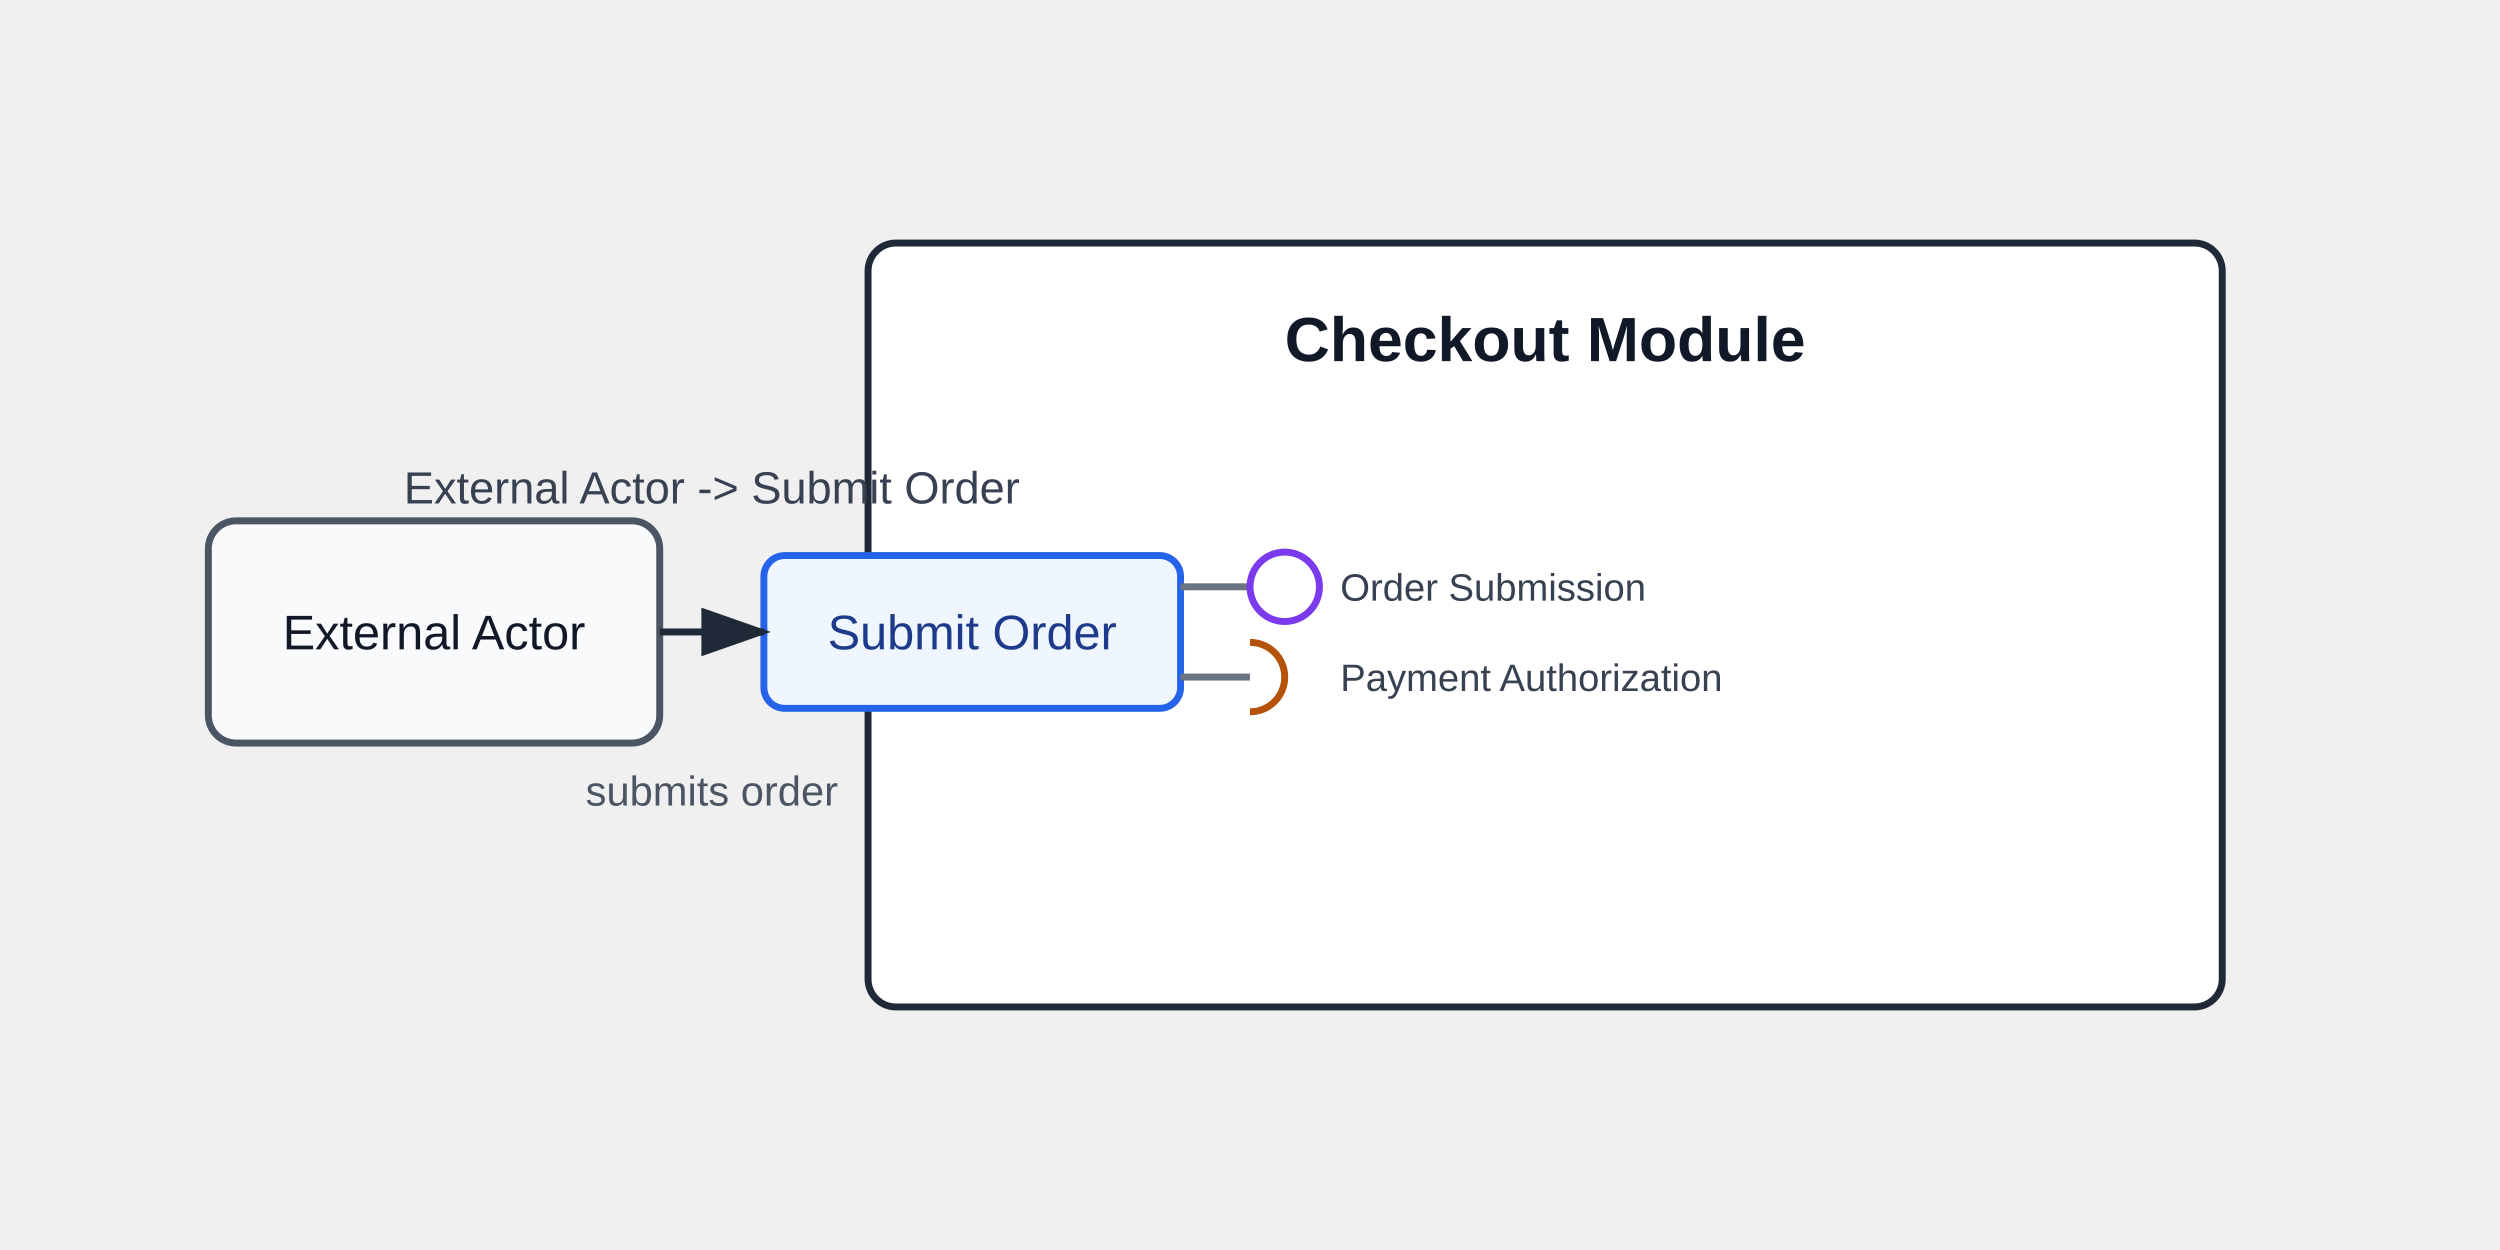
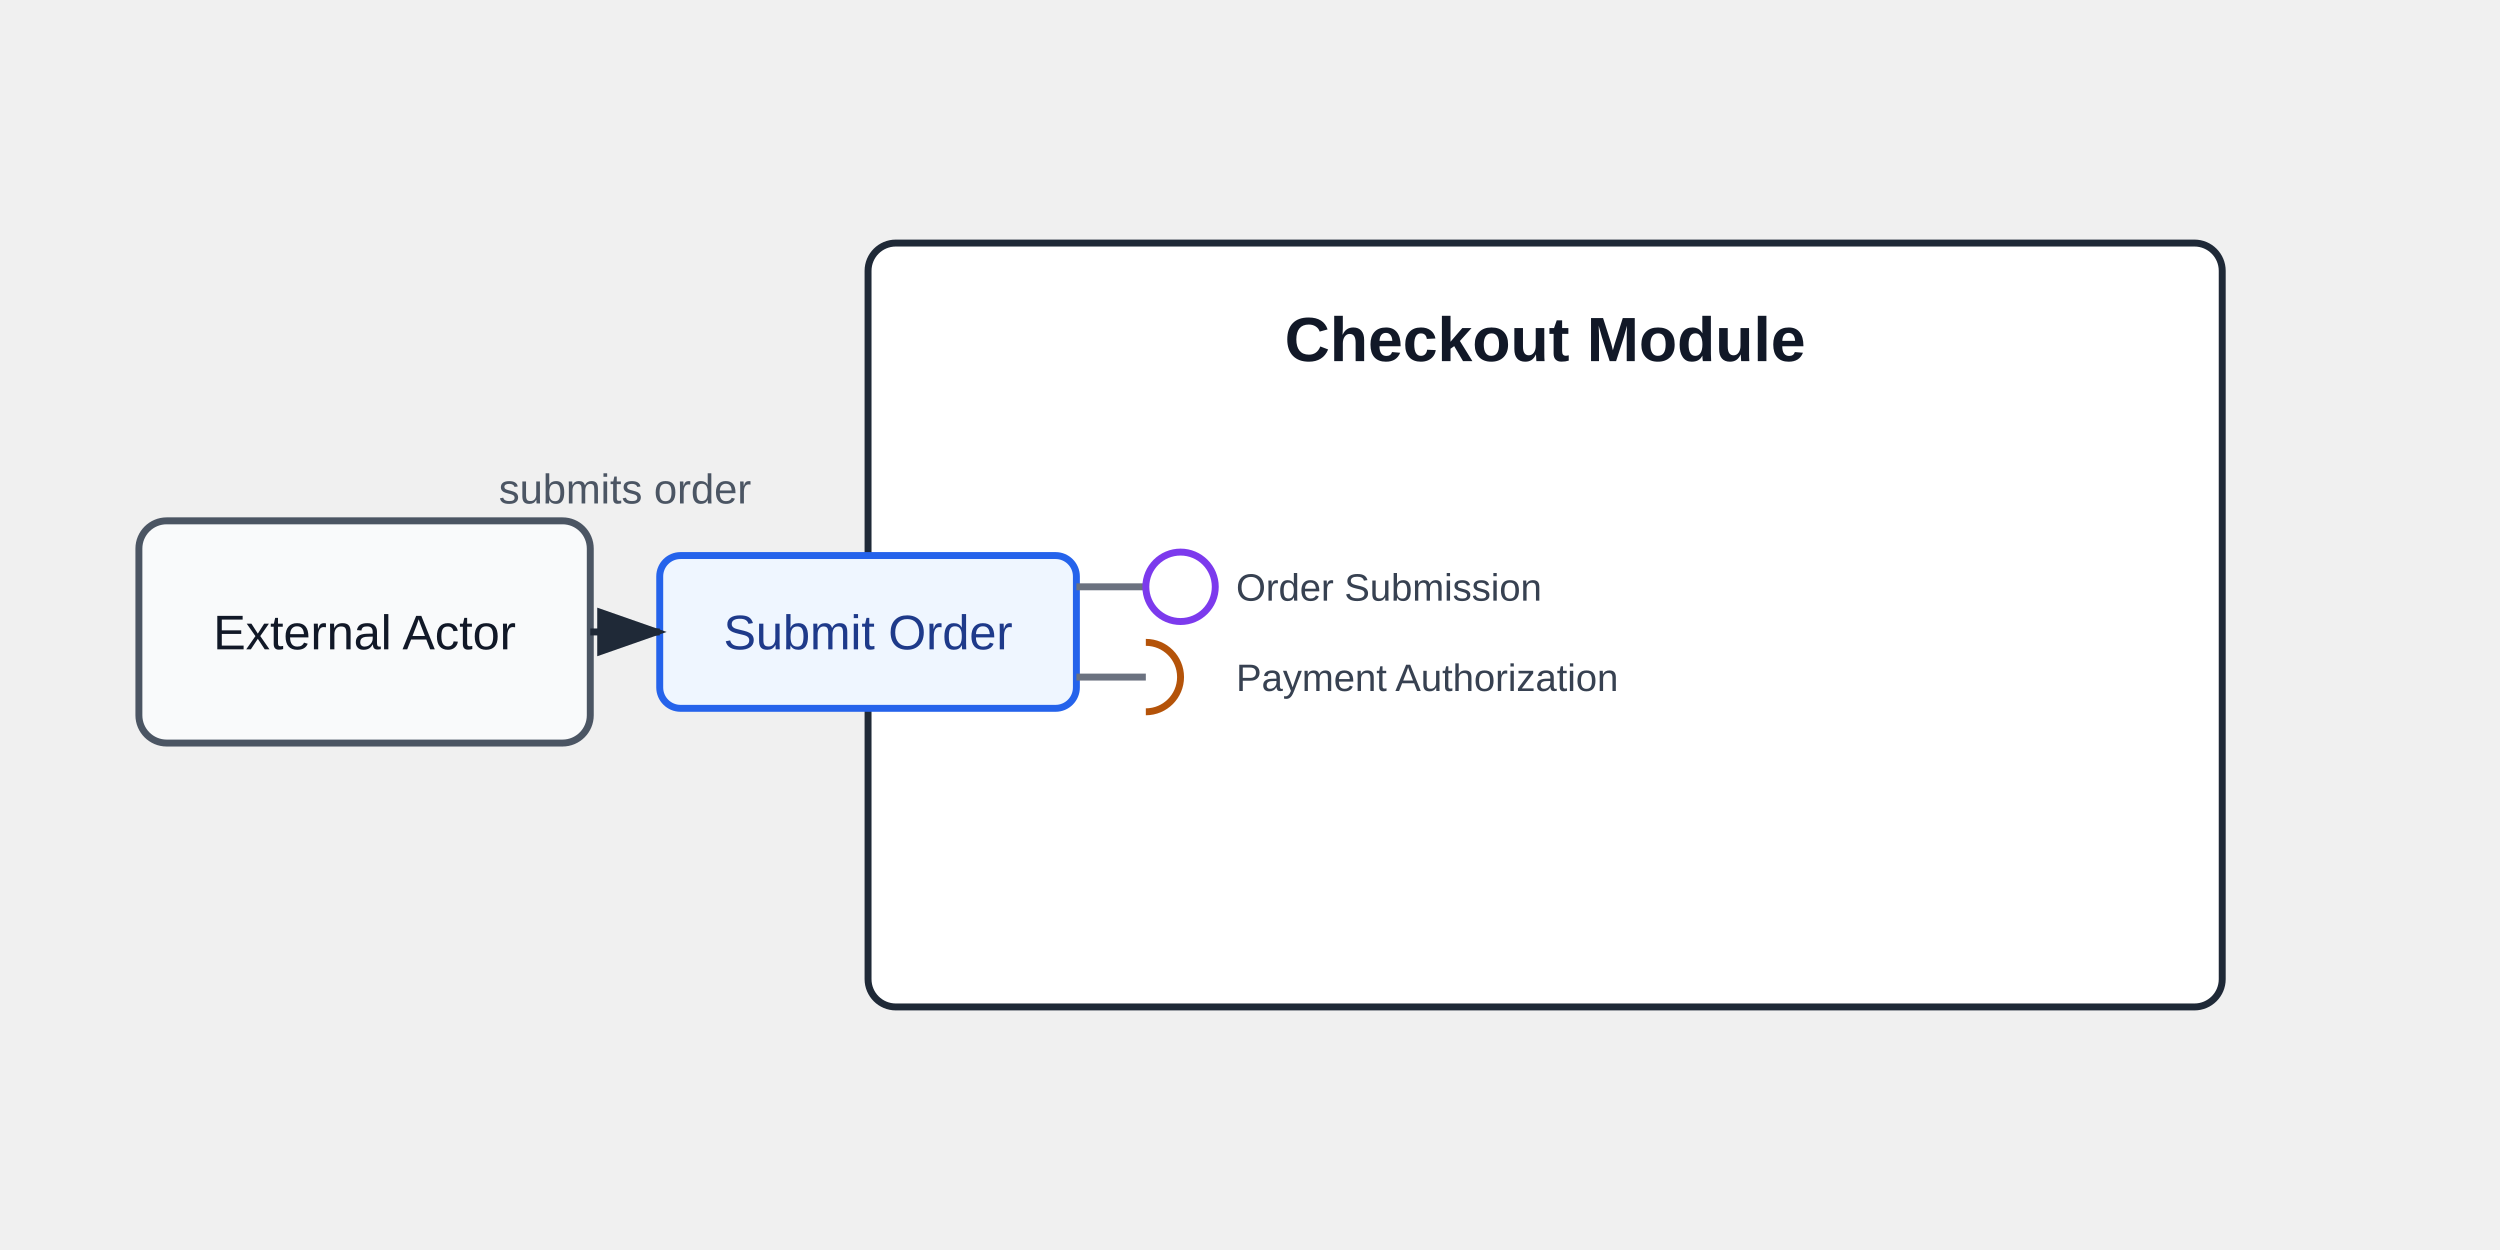
<svg xmlns="http://www.w3.org/2000/svg" width="720" height="360" viewBox="0 0 720 360" role="img" aria-labelledby="title desc">
  <defs>
    <marker id="arrowhead" markerWidth="10" markerHeight="7" refX="9" refY="3.5" orient="auto">
      <polygon points="0 0, 10 3.5, 0 7" fill="#1f2937" />
    </marker>
  </defs>
  <rect x="250" y="70" width="390" height="220" rx="8" fill="#ffffff" stroke="#1f2937" stroke-width="2" />
  <text x="445" y="104" text-anchor="middle" font-family="Arial, sans-serif" font-size="18" font-weight="700" fill="#111827">Checkout Module</text>
-   <rect x="220" y="160" width="120" height="44" rx="6" fill="#eff6ff" stroke="#2563eb" stroke-width="2" />
-   <text x="280" y="187" text-anchor="middle" font-family="Arial, sans-serif" font-size="14" fill="#1e3a8a">Submit Order</text>
-   <line x1="340" y1="169" x2="360" y2="169" stroke="#6b7280" stroke-width="2" />
-   <circle data-interface-role="provided" data-owner="checkout_module" data-port="submit_order" data-interface="order_submission" cx="370" cy="169" r="10" fill="#ffffff" stroke="#7c3aed" stroke-width="2" />
-   <text x="386" y="173" text-anchor="start" font-family="Arial, sans-serif" font-size="11" fill="#374151">Order Submission</text>
-   <line x1="340" y1="195" x2="360" y2="195" stroke="#6b7280" stroke-width="2" />
-   <path data-interface-role="required" data-owner="checkout_module" data-port="submit_order" data-interface="payment_authorization" d="M 360 185 A 10 10 0 0 1 360 205" fill="none" stroke="#b45309" stroke-width="2" />
-   <text x="386" y="199" text-anchor="start" font-family="Arial, sans-serif" font-size="11" fill="#374151">Payment Authorization</text>
-   <rect x="60" y="150" width="130" height="64" rx="8" fill="#f9fafb" stroke="#4b5563" stroke-width="2" />
-   <text x="125" y="187" text-anchor="middle" font-family="Arial, sans-serif" font-size="14" fill="#111827">External Actor</text>
-   <line x1="190" y1="182" x2="220" y2="182" stroke="#1f2937" stroke-width="2" marker-end="url(#arrowhead)" />
-   <text x="205" y="145" text-anchor="middle" font-family="Arial, sans-serif" font-size="13" fill="#374151">External Actor -&gt; Submit Order</text>
-   <text x="205" y="232" text-anchor="middle" font-family="Arial, sans-serif" font-size="12" fill="#4b5563">submits order</text>
+   <rect x="190" y="160" width="120" height="44" rx="6" fill="#eff6ff" stroke="#2563eb" stroke-width="2" />
+   <text x="250" y="187" text-anchor="middle" font-family="Arial, sans-serif" font-size="14" fill="#1e3a8a">Submit Order</text>
+   <line x1="310" y1="169" x2="330" y2="169" stroke="#6b7280" stroke-width="2" />
+   <circle data-interface-role="provided" data-owner="checkout_module" data-port="submit_order" data-interface="order_submission" cx="340" cy="169" r="10" fill="#ffffff" stroke="#7c3aed" stroke-width="2" />
+   <text x="356" y="173" text-anchor="start" font-family="Arial, sans-serif" font-size="11" fill="#374151">Order Submission</text>
+   <line x1="310" y1="195" x2="330" y2="195" stroke="#6b7280" stroke-width="2" />
+   <path data-interface-role="required" data-owner="checkout_module" data-port="submit_order" data-interface="payment_authorization" d="M 330 185 A 10 10 0 0 1 330 205" fill="none" stroke="#b45309" stroke-width="2" />
+   <text x="356" y="199" text-anchor="start" font-family="Arial, sans-serif" font-size="11" fill="#374151">Payment Authorization</text>
+   <rect x="40" y="150" width="130" height="64" rx="8" fill="#f9fafb" stroke="#4b5563" stroke-width="2" />
+   <text x="105" y="187" text-anchor="middle" font-family="Arial, sans-serif" font-size="14" fill="#111827">External Actor</text>
+   <line x1="170" y1="182" x2="190" y2="182" stroke="#1f2937" stroke-width="2" marker-end="url(#arrowhead)" />
+   <text x="180" y="145" text-anchor="middle" font-family="Arial, sans-serif" font-size="12" fill="#4b5563">submits order</text>
</svg>
